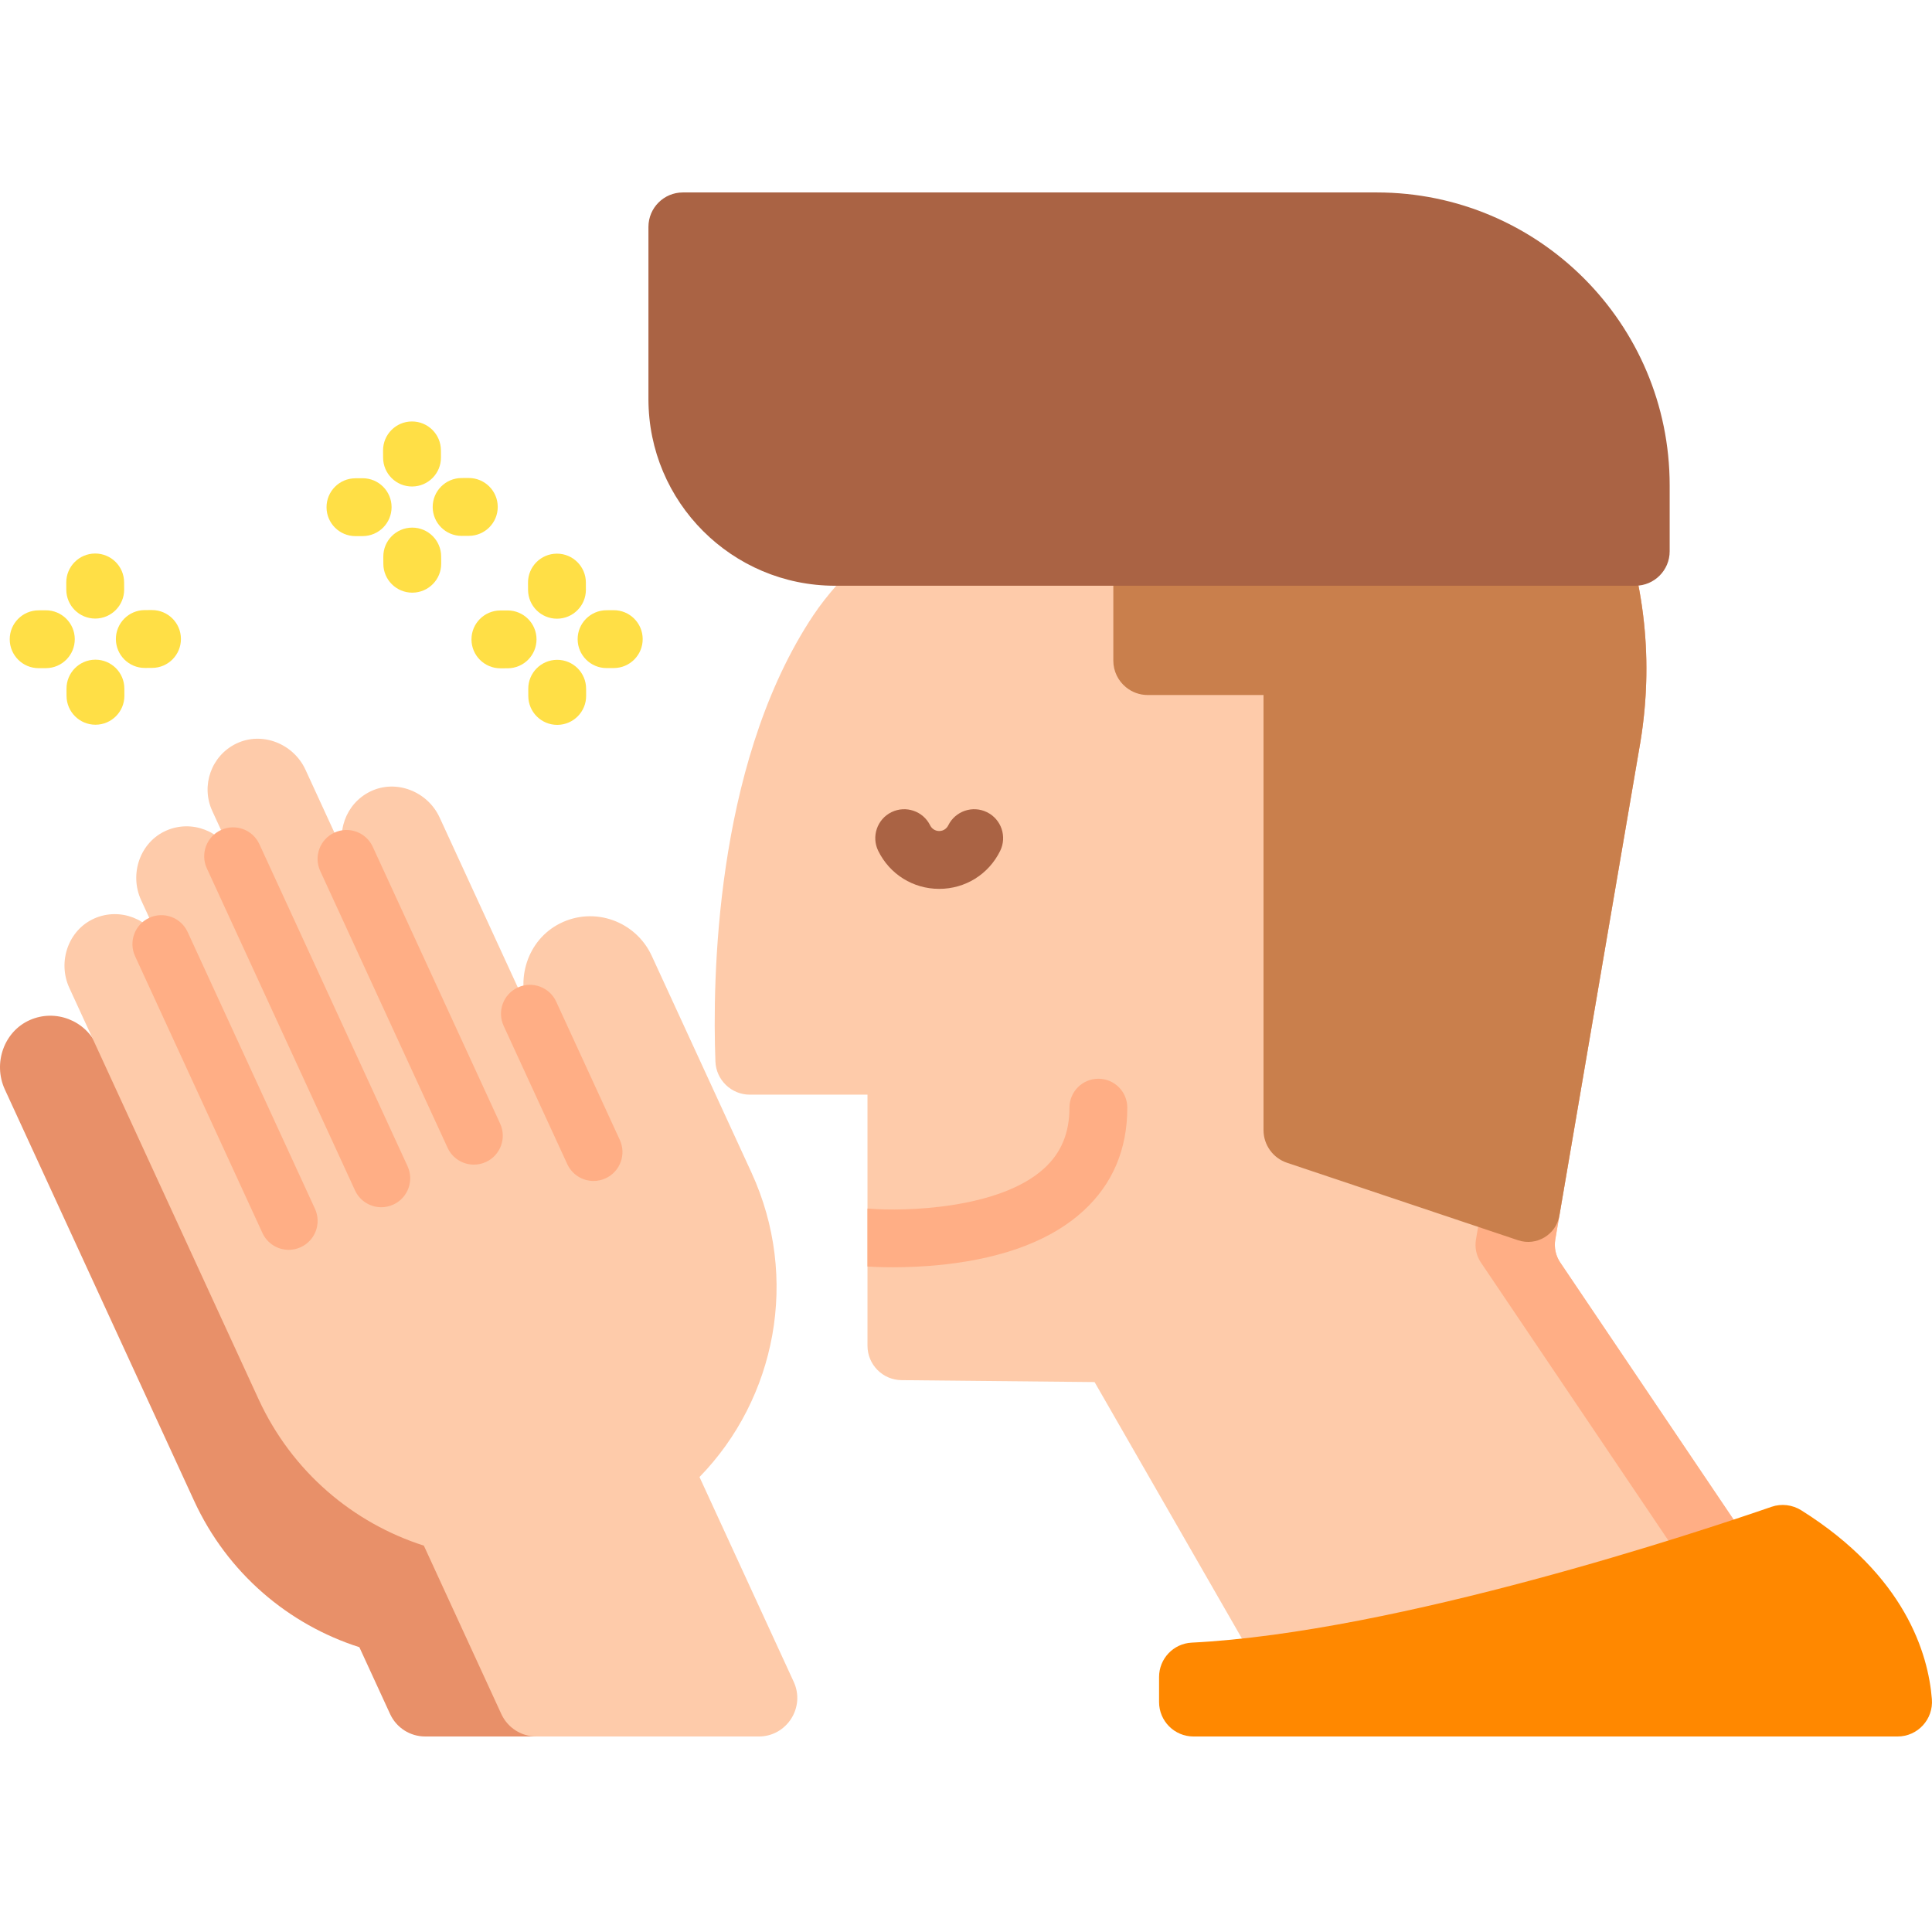
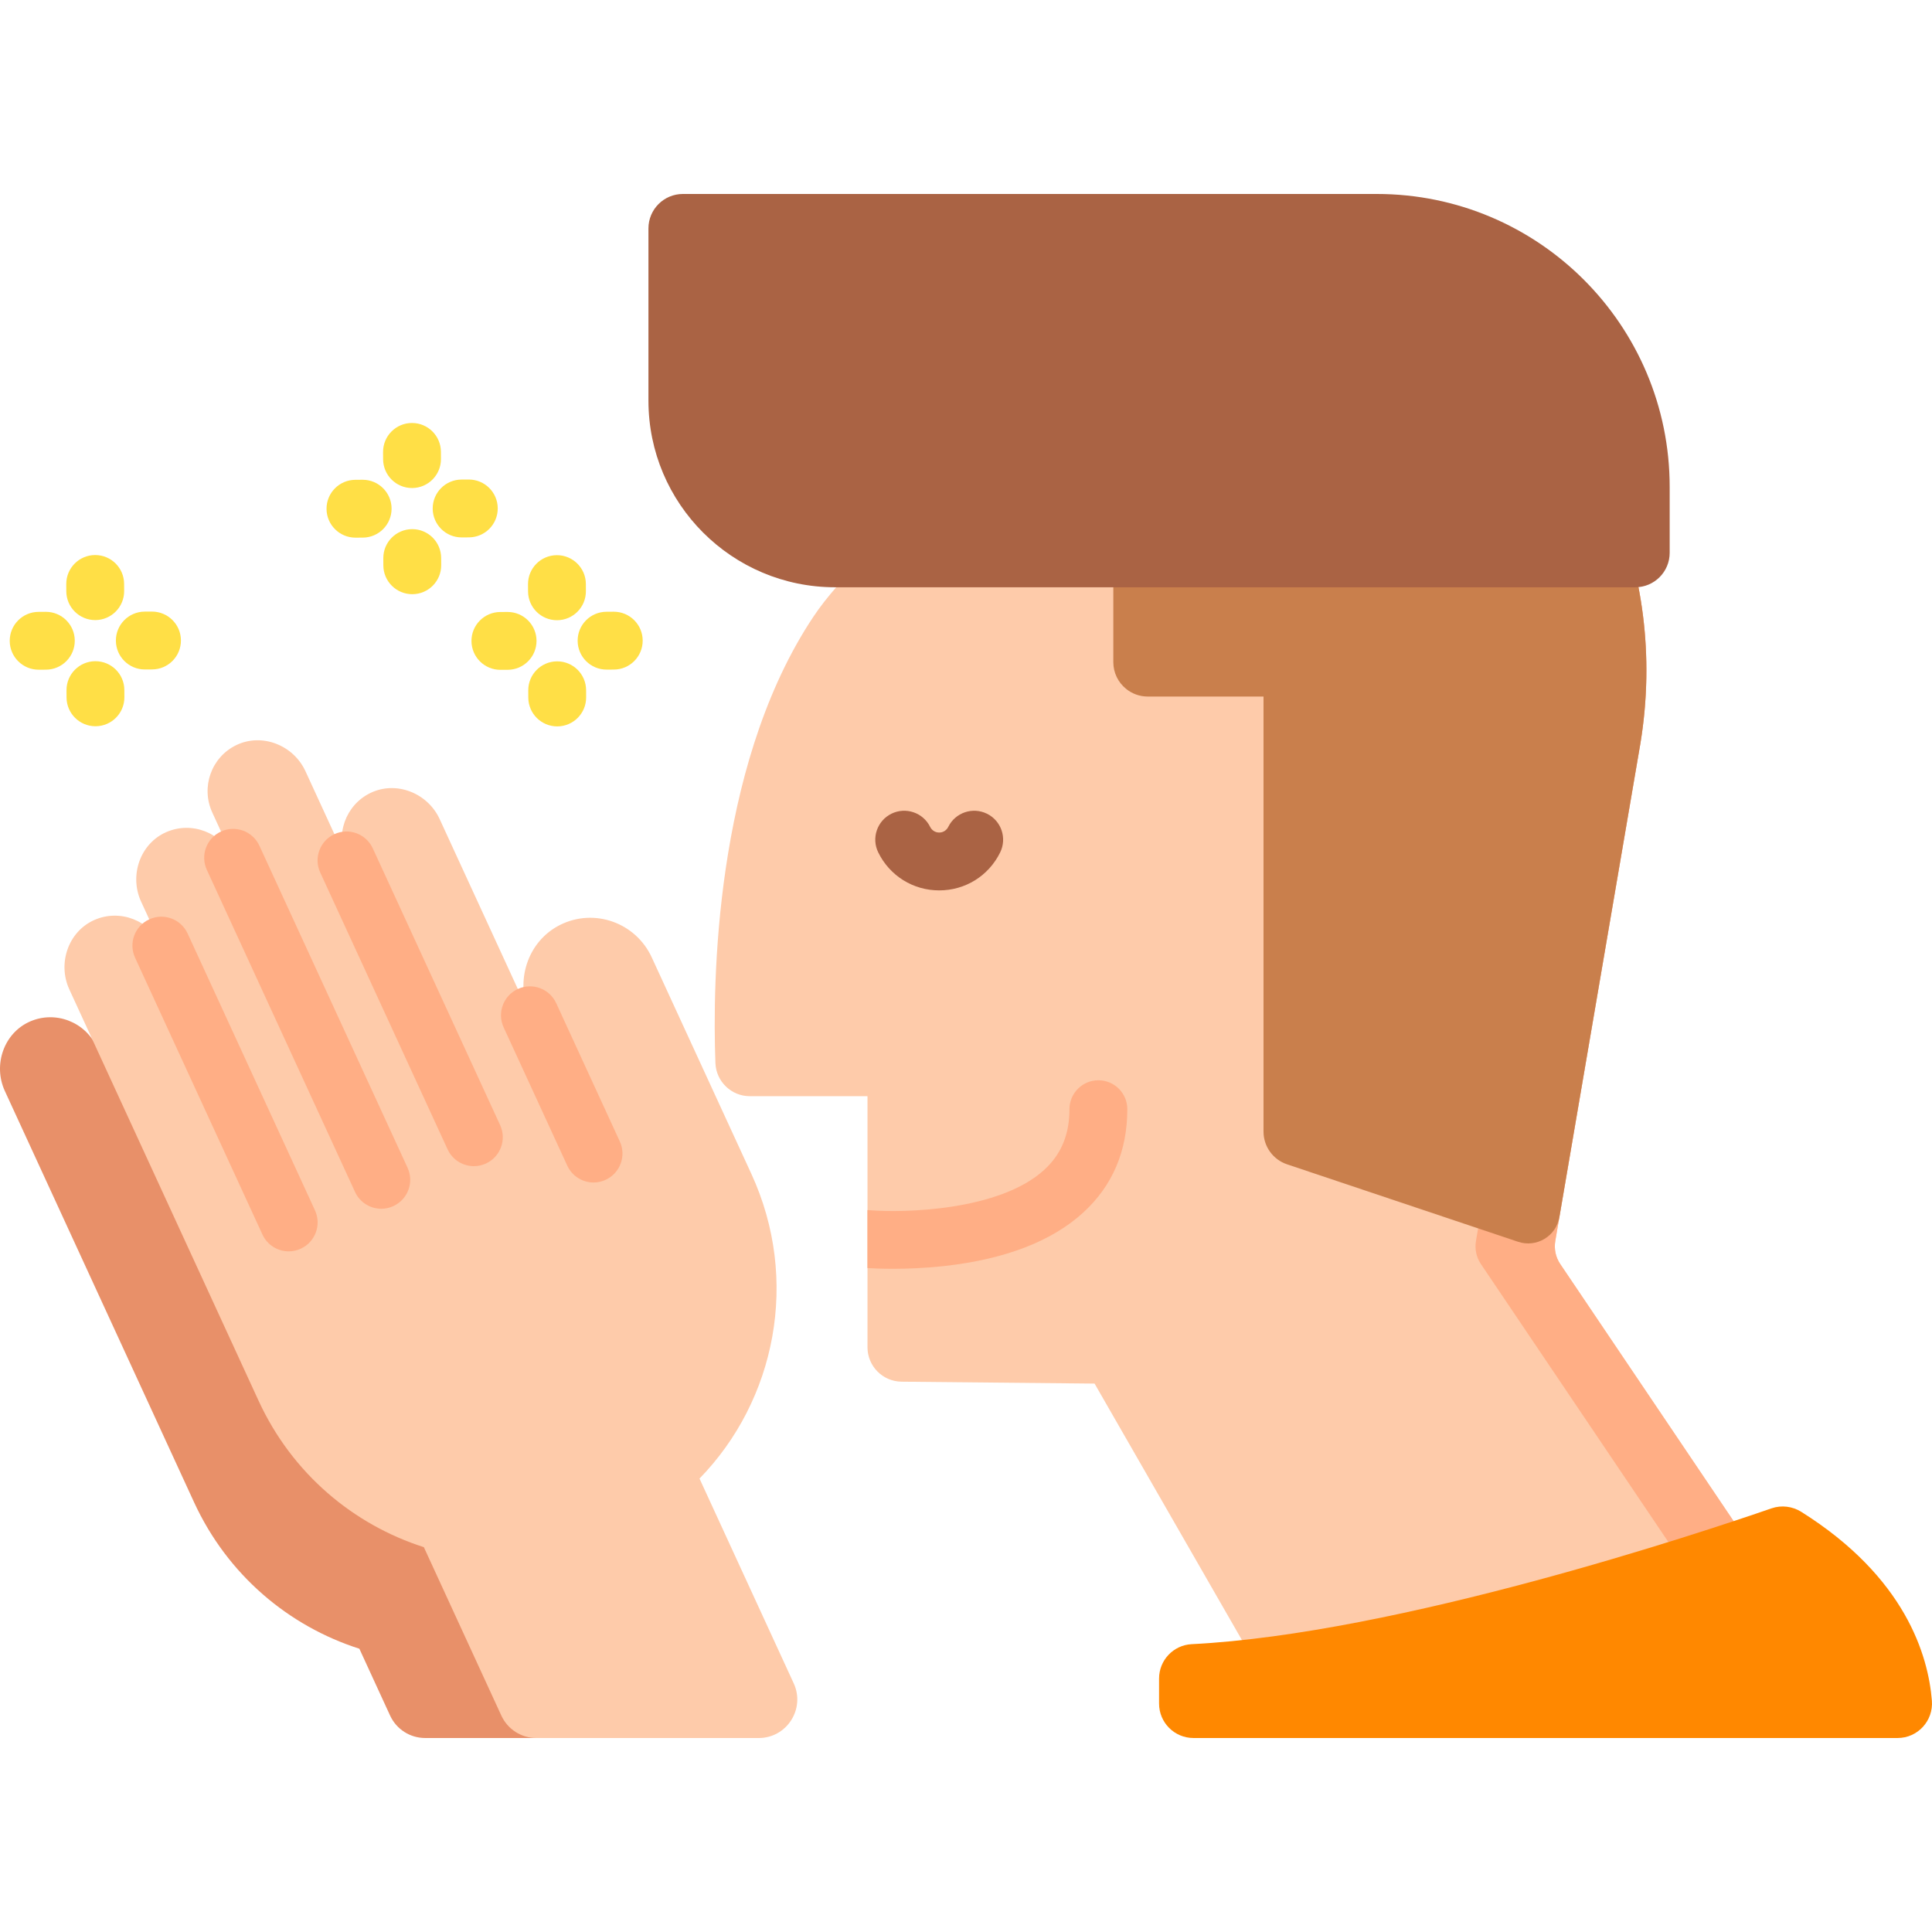
- <svg xmlns="http://www.w3.org/2000/svg" height="512pt" viewBox="0 -51 512 512" width="512pt">
-   <path d="m487.82 393.809h-152.617l-45.129-78.547-51.152-.508c-5.008-.051-9.031-4.121-9.031-9.129v-66.527h-31.172c-4.902 0-8.941-3.883-9.125-8.789-.797-21.398-.145-77.312 24.75-116.422.379-.602.77-1.195 1.168-1.789 7.305-11.004 19.793-21.195 26.477-29.309h185.883c3.996 9.871 6.676 20.398 7.809 31.375 1.055 10.137.809 20.652-.949 31.375l-22.566 131.941c-.355 2.125.113 4.316 1.32 6.102zm0 0" fill="#fecbaa" />
-   <path d="m487.816 393.816h-21.023l-74.336-110.234c-1.207-1.785-1.672-3.977-1.312-6.105l22.555-131.941c1.762-10.723 2.016-21.242.957-31.375-1.141-10.977-3.812-21.5-7.805-31.371h21.023c3.996 9.871 6.664 20.395 7.805 31.371 1.059 10.133.805 20.652-.957 31.375l-22.555 131.941c-.359 2.129.105 4.32 1.312 6.105zm0 0" fill="#ffae85" />
-   <path d="m434.738 145.539-21.484 125.594c-.867 5.078-6.062 8.184-10.945 6.547l-61.234-20.531c-3.719-1.25-6.23-4.734-6.23-8.66v-115.301h-30.676c-2.191 0-4.207-.773-5.777-2.066-2.051-1.668-3.352-4.215-3.352-7.062v-43.598h131.871c8.406 19.566 11.613 41.844 7.828 65.078zm0 0" fill="#c97f4c" />
-   <path d="m469.477 348.32c-18.719 6.469-99.078 33.262-153.672 35.996-4.848.246-8.641 4.262-8.641 9.113v6.629c0 5.043 4.086 9.129 9.129 9.129h186.578c5.348 0 9.527-4.566 9.098-9.895-.957-11.984-7.02-32.723-34.602-50.039-2.363-1.48-5.258-1.844-7.891-.934zm0 0" fill="#f80" />
-   <path d="m433.355 104.227h-212.047c-27.316 0-49.465-22.148-49.465-49.465v-45.633c0-5.043 4.09-9.129 9.129-9.129h183.875c42.875 0 77.633 34.758 77.633 77.637v17.461c.004 5.039-4.086 9.129-9.125 9.129zm0 0" fill="#aa6344" />
-   <path d="m298.75 242.539c0 11.059-3.906 20.258-11.613 27.328-8.297 7.633-20.672 12.418-36.77 14.227-5.25.582-10.035.746-13.715.746-3.27 0-5.672-.125-6.766-.195v-15.359c.219 0 .422.012.637.031 8.816.727 34.355.215 46.262-10.75 4.469-4.109 6.633-9.352 6.633-16.023 0-4.234 3.434-7.668 7.664-7.668 4.234 0 7.668 3.434 7.668 7.664zm0 0" fill="#ffae85" />
-   <path d="m248.898 184.559c-6.91 0-13.098-3.852-16.152-10.059-1.867-3.797-.305-8.391 3.492-10.262 3.801-1.863 8.395-.301 10.262 3.496.355.723 1.172 1.496 2.398 1.496 1.227 0 2.043-.773 2.398-1.5 1.871-3.797 6.465-5.355 10.262-3.488 3.801 1.867 5.363 6.465 3.492 10.262-3.051 6.203-9.242 10.055-16.152 10.055zm0 0" fill="#aa6344" />
-   <path d="m180.871 394.699-12.582-27.352c20.207-20.742 26.648-52.695 13.746-80.73l-26.398-57.379c-4.246-9.223-15.258-13.168-24.344-8.59-8.652 4.363-12.023 15.062-7.949 23.922l-23.922-52c-3.184-6.918-11.516-10.207-18.332-6.914-6.609 3.191-9.453 11.141-6.352 17.879l-10.879-23.641c-3.184-6.922-11.516-10.211-18.328-6.918-6.609 3.195-9.457 11.141-6.355 17.883l5.516 11.98c-3.102-6.738-10.988-9.75-17.715-6.809-6.934 3.035-9.855 11.5-6.672 18.422l5.367 11.66c-3.102-6.742-10.988-9.75-17.715-6.809-6.934 3.031-9.855 11.5-6.672 18.418l50.145 108.988c8.879 19.293 25.117 32.844 43.805 38.816l8.148 17.715c1.668 3.625 5.293 5.945 9.285 5.945h58.918c7.453.004 12.402-7.719 9.285-14.488zm0 0" fill="#e89069" />
-   <path d="m142.141 409.191h58.922c7.453 0 12.398-7.723 9.281-14.492l-24.969-54.27c20.211-20.746 26.648-52.695 13.75-80.734l-26.402-57.375c-4.242-9.227-15.258-13.172-24.34-8.59-8.652 4.363-12.027 15.059-7.949 23.922l-23.926-52c-3.184-6.922-11.516-10.211-18.332-6.918-6.605 3.195-9.453 11.141-6.352 17.883l-10.875-23.645c-3.188-6.918-11.516-10.207-18.332-6.914-6.609 3.191-9.453 11.141-6.352 17.879l5.512 11.984c-3.102-6.742-10.988-9.75-17.711-6.809-6.934 3.031-9.859 11.5-6.672 18.422l5.363 11.656c-3.102-6.738-10.988-9.75-17.711-6.809-6.934 3.035-9.855 11.5-6.672 18.422l50.145 108.988c8.879 19.293 25.117 32.844 43.805 38.816l20.535 44.633c1.668 3.625 5.293 5.949 9.281 5.949zm0 0" fill="#fecbaa" />
-   <path d="m76.516 280.219c-2.902 0-5.676-1.656-6.969-4.465l-33.75-73.355c-1.77-3.848-.086-8.398 3.758-10.168 3.848-1.77 8.395-.086 10.168 3.758l33.75 73.359c1.77 3.844.086 8.395-3.758 10.164-1.039.477-2.129.707-3.199.707zm0 0" fill="#ffae85" />
-   <path d="m125.582 257.641c-2.902 0-5.676-1.656-6.969-4.465l-33.75-73.355c-1.77-3.844-.086-8.398 3.758-10.168 3.848-1.766 8.398-.086 10.168 3.762l33.754 73.355c1.766 3.844.086 8.398-3.762 10.168-1.039.477-2.125.703-3.199.703zm0 0" fill="#ffae85" />
-   <path d="m101.047 268.93c-2.898 0-5.676-1.656-6.965-4.465l-39.266-85.34c-1.77-3.844-.086-8.398 3.758-10.168 3.848-1.766 8.395-.086 10.168 3.762l39.266 85.34c1.77 3.844.086 8.395-3.762 10.164-1.035.48-2.125.707-3.199.707zm0 0" fill="#ffae85" />
-   <path d="m157.301 261.969c-2.898 0-5.676-1.656-6.969-4.465l-16.863-36.648c-1.766-3.848-.086-8.398 3.762-10.168 3.848-1.77 8.395-.086 10.168 3.758l16.859 36.652c1.77 3.844.086 8.395-3.758 10.164-1.039.48-2.125.707-3.199.707zm0 0" fill="#ffae85" />
-   <g fill="#ffdf46">
-     <path d="m109.191 77.93c-4.215 0-7.641-3.406-7.664-7.625l-.012-1.91c-.02-4.23 3.395-7.684 7.625-7.703h.043c4.215 0 7.641 3.402 7.664 7.625l.012 1.906c.02 4.234-3.395 7.684-7.625 7.707-.016 0-.027 0-.043 0zm0 0" />
-     <path d="m109.254 106.062c-4.215 0-7.645-3.406-7.664-7.629l-.008-1.906c-.02-4.234 3.395-7.684 7.629-7.703h.035c4.219 0 7.645 3.41 7.664 7.629l.012 1.91c.02 4.23-3.395 7.68-7.629 7.699-.012 0-.027 0-.039 0zm0 0" />
-     <path d="m122.332 91.016c-4.215 0-7.641-3.406-7.664-7.625-.023-4.234 3.391-7.684 7.625-7.707l1.906-.008h.043c4.215 0 7.641 3.406 7.664 7.625.02 4.234-3.391 7.684-7.625 7.703l-1.91.012c-.012 0-.027 0-.039 0zm0 0" />
-     <path d="m94.199 91.078c-4.215 0-7.645-3.402-7.664-7.625-.023-4.23 3.391-7.684 7.625-7.703l1.906-.012h.043c4.215 0 7.641 3.406 7.664 7.625.02 4.234-3.395 7.684-7.625 7.707l-1.91.008c-.012 0-.027 0-.039 0zm0 0" />
-     <path d="m25.234 112.926c-4.215 0-7.641-3.406-7.664-7.625l-.008-1.91c-.023-4.23 3.391-7.684 7.625-7.703h.039c4.215 0 7.645 3.402 7.664 7.625l.012 1.906c.02 4.234-3.391 7.684-7.625 7.707-.016 0-.027 0-.043 0zm0 0" />
-     <path d="m25.297 141.059c-4.215 0-7.641-3.406-7.664-7.625l-.008-1.906c-.023-4.234 3.391-7.684 7.625-7.707h.039c4.215 0 7.645 3.406 7.664 7.625l.012 1.91c.023 4.23-3.391 7.684-7.625 7.703-.012 0-.027 0-.043 0zm0 0" />
-     <path d="m38.375 126.012c-4.215 0-7.641-3.406-7.664-7.625-.02-4.234 3.391-7.684 7.625-7.707l1.91-.008h.039c4.215 0 7.641 3.406 7.664 7.625.023 4.23-3.391 7.684-7.625 7.703l-1.906.012c-.016 0-.027 0-.043 0zm0 0" />
-     <path d="m10.242 126.074c-4.215 0-7.645-3.402-7.664-7.625-.023-4.23 3.391-7.684 7.625-7.703l1.906-.012h.043c4.215 0 7.641 3.406 7.664 7.625.02 4.234-3.391 7.684-7.625 7.707l-1.91.008c-.012 0-.027 0-.039 0zm0 0" />
-     <path d="m147.605 112.961c-4.219 0-7.645-3.406-7.664-7.629l-.012-1.906c-.02-4.234 3.395-7.684 7.629-7.703h.039c4.215 0 7.645 3.41 7.664 7.629l.008 1.91c.02 4.23-3.395 7.68-7.629 7.699-.012 0-.023 0-.035 0zm0 0" />
-     <path d="m147.668 141.098c-4.219 0-7.645-3.41-7.664-7.629l-.008-1.91c-.023-4.23 3.395-7.68 7.629-7.699h.035c4.219 0 7.645 3.406 7.664 7.629l.008 1.906c.023 4.234-3.395 7.684-7.629 7.703-.012 0-.023 0-.035 0zm0 0" />
-     <path d="m160.746 126.047c-4.219 0-7.645-3.406-7.664-7.629-.023-4.234 3.395-7.68 7.629-7.699l1.906-.012h.039c4.215 0 7.641 3.41 7.664 7.629.02 4.234-3.398 7.684-7.629 7.703l-1.91.008c-.012 0-.027 0-.035 0zm0 0" />
-     <path d="m132.609 126.109c-4.219 0-7.645-3.406-7.664-7.629-.02-4.23 3.395-7.68 7.629-7.699l1.91-.008h.035c4.219 0 7.645 3.406 7.664 7.629.02 4.23-3.395 7.68-7.629 7.699l-1.906.008c-.016 0-.027 0-.039 0zm0 0" />
+ <svg xmlns="http://www.w3.org/2000/svg" version="1.1" id="圖層_1" x="0px" y="0px" width="512px" height="512px" viewBox="0 0 512 512" enable-background="new 0 0 512 512" xml:space="preserve">
+   <g>
+     <path fill="#FECBAA" d="M487.82,445.213H335.203l-45.129-78.547l-51.152-0.508c-5.008-0.051-9.031-4.121-9.031-9.129v-66.527   h-31.172c-4.902,0-8.941-3.883-9.125-8.789c-0.797-21.398-0.145-77.313,24.75-116.422c0.379-0.602,0.77-1.195,1.168-1.789   c7.305-11.004,19.793-21.195,26.477-29.309h185.883c3.996,9.871,6.676,20.398,7.809,31.375c1.055,10.137,0.809,20.652-0.949,31.375   l-22.566,131.941c-0.355,2.125,0.113,4.316,1.32,6.102L487.82,445.213z" />
+     <path fill="#FFAE85" d="M487.816,445.221h-21.023l-74.336-110.234c-1.207-1.785-1.672-3.977-1.313-6.105l22.555-131.941   c1.762-10.723,2.016-21.242,0.957-31.375c-1.141-10.977-3.813-21.5-7.805-31.371h21.023c3.996,9.871,6.664,20.395,7.805,31.371   c1.059,10.133,0.805,20.652-0.957,31.375l-22.555,131.941c-0.359,2.129,0.105,4.32,1.313,6.105L487.816,445.221z" />
+     <path fill="#C97F4C" d="M434.738,196.944l-21.484,125.594c-0.867,5.078-6.063,8.184-10.945,6.547l-61.234-20.531   c-3.719-1.25-6.23-4.734-6.23-8.66V184.592h-30.676c-2.191,0-4.207-0.773-5.777-2.066c-2.051-1.668-3.352-4.215-3.352-7.063   v-43.598H426.91C435.316,151.432,438.523,173.709,434.738,196.944z" />
+     <path fill="#FF8800" d="M469.477,399.725c-18.719,6.469-99.078,33.262-153.672,35.996c-4.848,0.246-8.641,4.262-8.641,9.113v6.629   c0,5.043,4.086,9.129,9.129,9.129h186.578c5.348,0,9.527-4.566,9.098-9.895c-0.957-11.984-7.02-32.723-34.602-50.039   C475.004,399.178,472.109,398.815,469.477,399.725z" />
+     <path fill="#AA6344" d="M433.355,155.631H221.309c-27.316,0-49.465-22.148-49.465-49.465V60.533c0-5.043,4.09-9.129,9.129-9.129   h183.875c42.875,0,77.633,34.758,77.633,77.637v17.461C442.484,151.541,438.395,155.631,433.355,155.631z" />
+     <path fill="#FFAE85" d="M298.75,293.944c0,11.059-3.906,20.258-11.613,27.328c-8.297,7.633-20.672,12.418-36.77,14.227   c-5.25,0.582-10.035,0.746-13.715,0.746c-3.27,0-5.672-0.125-6.766-0.195V320.69c0.219,0,0.422,0.012,0.637,0.031   c8.816,0.727,34.355,0.215,46.262-10.75c4.469-4.109,6.633-9.352,6.633-16.023c0-4.234,3.434-7.668,7.664-7.668   C295.316,286.28,298.75,289.713,298.75,293.944z" />
+     <path fill="#AA6344" d="M248.898,235.963c-6.91,0-13.098-3.852-16.152-10.059c-1.867-3.797-0.305-8.391,3.492-10.262   c3.801-1.863,8.395-0.301,10.262,3.496c0.355,0.723,1.172,1.496,2.398,1.496s2.043-0.773,2.398-1.5   c1.871-3.797,6.465-5.355,10.262-3.488c3.801,1.867,5.363,6.465,3.492,10.262C262,232.112,255.809,235.963,248.898,235.963z" />
+     <path fill="#E89069" d="M180.871,446.104l-12.582-27.352c20.207-20.742,26.648-52.695,13.746-80.73l-26.398-57.379   c-4.246-9.223-15.258-13.168-24.344-8.59c-8.652,4.363-12.023,15.063-7.949,23.922l-23.922-52   c-3.184-6.918-11.516-10.207-18.332-6.914c-6.609,3.191-9.453,11.141-6.352,17.879l-10.879-23.641   c-3.184-6.922-11.516-10.211-18.328-6.918c-6.609,3.195-9.457,11.141-6.355,17.883l5.516,11.98   c-3.102-6.738-10.988-9.75-17.715-6.809c-6.934,3.035-9.855,11.5-6.672,18.422l5.367,11.66c-3.102-6.742-10.988-9.75-17.715-6.809   c-6.934,3.031-9.855,11.5-6.672,18.418L51.43,398.115c8.879,19.293,25.117,32.844,43.805,38.816l8.148,17.715   c1.668,3.625,5.293,5.945,9.285,5.945h58.918C179.039,460.596,183.988,452.873,180.871,446.104z" />
+     <path fill="#FECBAA" d="M142.141,460.596h58.922c7.453,0,12.398-7.723,9.281-14.492l-24.969-54.27   c20.211-20.746,26.648-52.695,13.75-80.734l-26.402-57.375c-4.242-9.227-15.258-13.172-24.34-8.59   c-8.652,4.363-12.027,15.059-7.949,23.922l-23.926-52c-3.184-6.922-11.516-10.211-18.332-6.918   c-6.605,3.195-9.453,11.141-6.352,17.883l-10.875-23.645c-3.188-6.918-11.516-10.207-18.332-6.914   c-6.609,3.191-9.453,11.141-6.352,17.879l5.512,11.984c-3.102-6.742-10.988-9.75-17.711-6.809   c-6.934,3.031-9.859,11.5-6.672,18.422l5.363,11.656c-3.102-6.738-10.988-9.75-17.711-6.809c-6.934,3.035-9.855,11.5-6.672,18.422   L68.52,371.198c8.879,19.293,25.117,32.844,43.805,38.816l20.535,44.633C134.527,458.272,138.152,460.596,142.141,460.596z" />
+     <path fill="#FFAE85" d="M76.516,331.623c-2.902,0-5.676-1.656-6.969-4.465l-33.75-73.355c-1.77-3.848-0.086-8.398,3.758-10.168   c3.848-1.77,8.395-0.086,10.168,3.758l33.75,73.359c1.77,3.844,0.086,8.395-3.758,10.164   C78.676,331.393,77.586,331.623,76.516,331.623z" />
+     <path fill="#FFAE85" d="M125.582,309.045c-2.902,0-5.676-1.656-6.969-4.465l-33.75-73.355c-1.77-3.844-0.086-8.398,3.758-10.168   c3.848-1.766,8.398-0.086,10.168,3.762l33.754,73.355c1.766,3.844,0.086,8.398-3.762,10.168   C127.742,308.819,126.656,309.045,125.582,309.045z" />
+     <path fill="#FFAE85" d="M101.047,320.334c-2.898,0-5.676-1.656-6.965-4.465l-39.266-85.34c-1.77-3.844-0.086-8.398,3.758-10.168   c3.848-1.766,8.395-0.086,10.168,3.762l39.266,85.34c1.77,3.844,0.086,8.395-3.762,10.164   C103.211,320.108,102.121,320.334,101.047,320.334z" />
+     <path fill="#FFAE85" d="M157.301,313.373c-2.898,0-5.676-1.656-6.969-4.465l-16.863-36.648c-1.766-3.848-0.086-8.398,3.762-10.168   s8.395-0.086,10.168,3.758l16.859,36.652c1.77,3.844,0.086,8.395-3.758,10.164C159.461,313.147,158.375,313.373,157.301,313.373z" />
+     <g>
+       <path fill="#FFDF46" d="M109.191,129.334c-4.215,0-7.641-3.406-7.664-7.625l-0.012-1.91c-0.02-4.23,3.395-7.684,7.625-7.703h0.043    c4.215,0,7.641,3.402,7.664,7.625l0.012,1.906c0.02,4.234-3.395,7.684-7.625,7.707    C109.219,129.334,109.207,129.334,109.191,129.334z" />
+       <path fill="#FFDF46" d="M109.254,157.467c-4.215,0-7.645-3.406-7.664-7.629l-0.008-1.906c-0.02-4.234,3.395-7.684,7.629-7.703    h0.035c4.219,0,7.645,3.41,7.664,7.629l0.012,1.91c0.02,4.23-3.395,7.68-7.629,7.699    C109.281,157.467,109.266,157.467,109.254,157.467z" />
+       <path fill="#FFDF46" d="M122.332,142.42c-4.215,0-7.641-3.406-7.664-7.625c-0.023-4.234,3.391-7.684,7.625-7.707l1.906-0.008    h0.043c4.215,0,7.641,3.406,7.664,7.625c0.02,4.234-3.391,7.684-7.625,7.703l-1.91,0.012    C122.359,142.42,122.344,142.42,122.332,142.42z" />
+       <path fill="#FFDF46" d="M94.199,142.483c-4.215,0-7.645-3.402-7.664-7.625c-0.023-4.23,3.391-7.684,7.625-7.703l1.906-0.012h0.043    c4.215,0,7.641,3.406,7.664,7.625c0.02,4.234-3.395,7.684-7.625,7.707l-1.91,0.008C94.227,142.483,94.211,142.483,94.199,142.483z    " />
+       <path fill="#FFDF46" d="M25.234,164.33c-4.215,0-7.641-3.406-7.664-7.625l-0.008-1.91c-0.023-4.23,3.391-7.684,7.625-7.703h0.039    c4.215,0,7.645,3.402,7.664,7.625l0.012,1.906c0.02,4.234-3.391,7.684-7.625,7.707C25.262,164.33,25.25,164.33,25.234,164.33z" />
+       <path fill="#FFDF46" d="M25.297,192.463c-4.215,0-7.641-3.406-7.664-7.625l-0.008-1.906c-0.023-4.234,3.391-7.684,7.625-7.707    h0.039c4.215,0,7.645,3.406,7.664,7.625l0.012,1.91c0.023,4.23-3.391,7.684-7.625,7.703    C25.328,192.463,25.313,192.463,25.297,192.463z" />
+       <path fill="#FFDF46" d="M38.375,177.416c-4.215,0-7.641-3.406-7.664-7.625c-0.02-4.234,3.391-7.684,7.625-7.707l1.91-0.008h0.039    c4.215,0,7.641,3.406,7.664,7.625c0.023,4.23-3.391,7.684-7.625,7.703l-1.906,0.012C38.402,177.416,38.391,177.416,38.375,177.416    z" />
+       <path fill="#FFDF46" d="M10.242,177.479c-4.215,0-7.645-3.402-7.664-7.625c-0.023-4.23,3.391-7.684,7.625-7.703l1.906-0.012h0.043    c4.215,0,7.641,3.406,7.664,7.625c0.02,4.234-3.391,7.684-7.625,7.707l-1.91,0.008C10.27,177.479,10.254,177.479,10.242,177.479z" />
+       <path fill="#FFDF46" d="M147.605,164.365c-4.219,0-7.645-3.406-7.664-7.629l-0.012-1.906c-0.02-4.234,3.395-7.684,7.629-7.703    h0.039c4.215,0,7.645,3.41,7.664,7.629l0.008,1.91c0.02,4.23-3.395,7.68-7.629,7.699    C147.629,164.365,147.617,164.365,147.605,164.365z" />
+       <path fill="#FFDF46" d="M147.668,192.502c-4.219,0-7.645-3.41-7.664-7.629l-0.008-1.91c-0.023-4.23,3.395-7.68,7.629-7.699h0.035    c4.219,0,7.645,3.406,7.664,7.629l0.008,1.906c0.023,4.234-3.395,7.684-7.629,7.703    C147.691,192.502,147.68,192.502,147.668,192.502z" />
+       <path fill="#FFDF46" d="M160.746,177.451c-4.219,0-7.645-3.406-7.664-7.629c-0.023-4.234,3.395-7.68,7.629-7.699l1.906-0.012    h0.039c4.215,0,7.641,3.41,7.664,7.629c0.02,4.234-3.398,7.684-7.629,7.703l-1.91,0.008    C160.77,177.451,160.754,177.451,160.746,177.451z" />
+       <path fill="#FFDF46" d="M132.609,177.514c-4.219,0-7.645-3.406-7.664-7.629c-0.02-4.23,3.395-7.68,7.629-7.699l1.91-0.008h0.035    c4.219,0,7.645,3.406,7.664,7.629c0.02,4.23-3.395,7.68-7.629,7.699l-1.906,0.008    C132.633,177.514,132.621,177.514,132.609,177.514z" />
+     </g>
  </g>
</svg>
